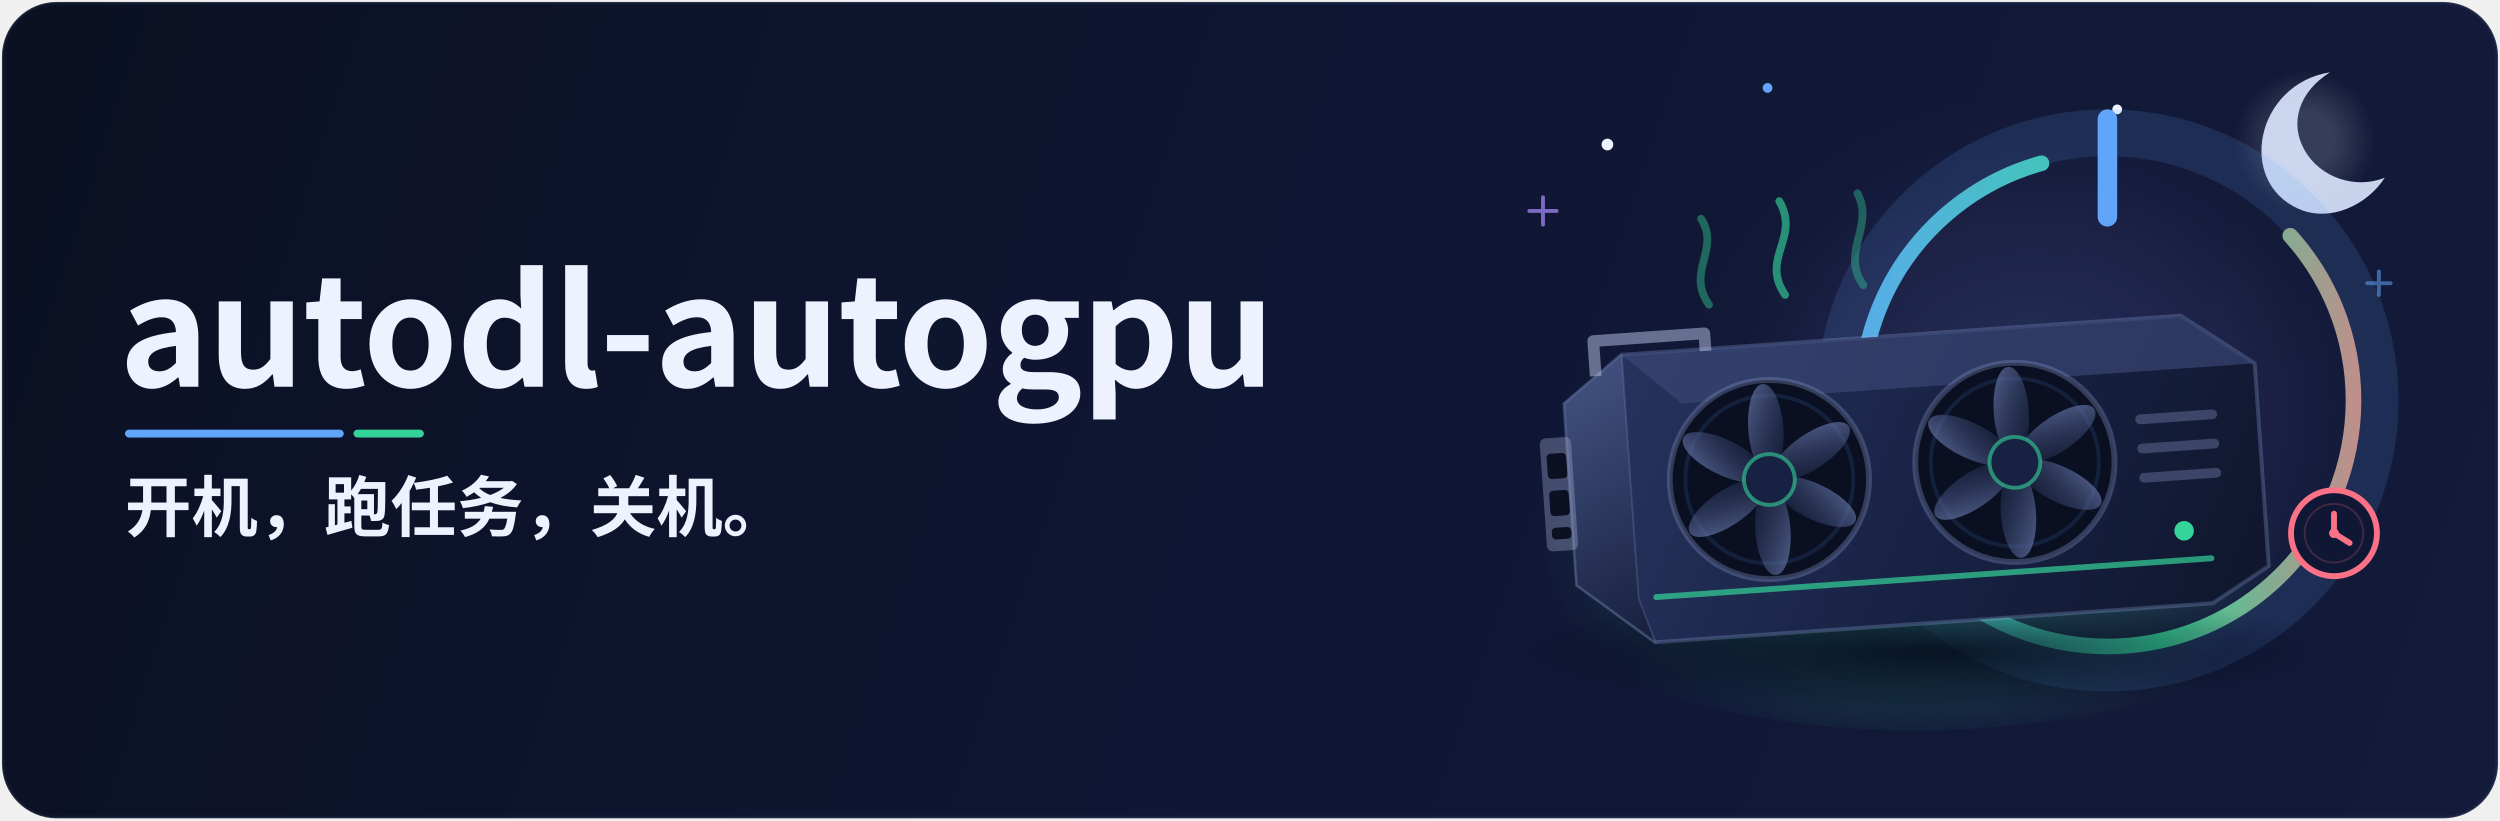
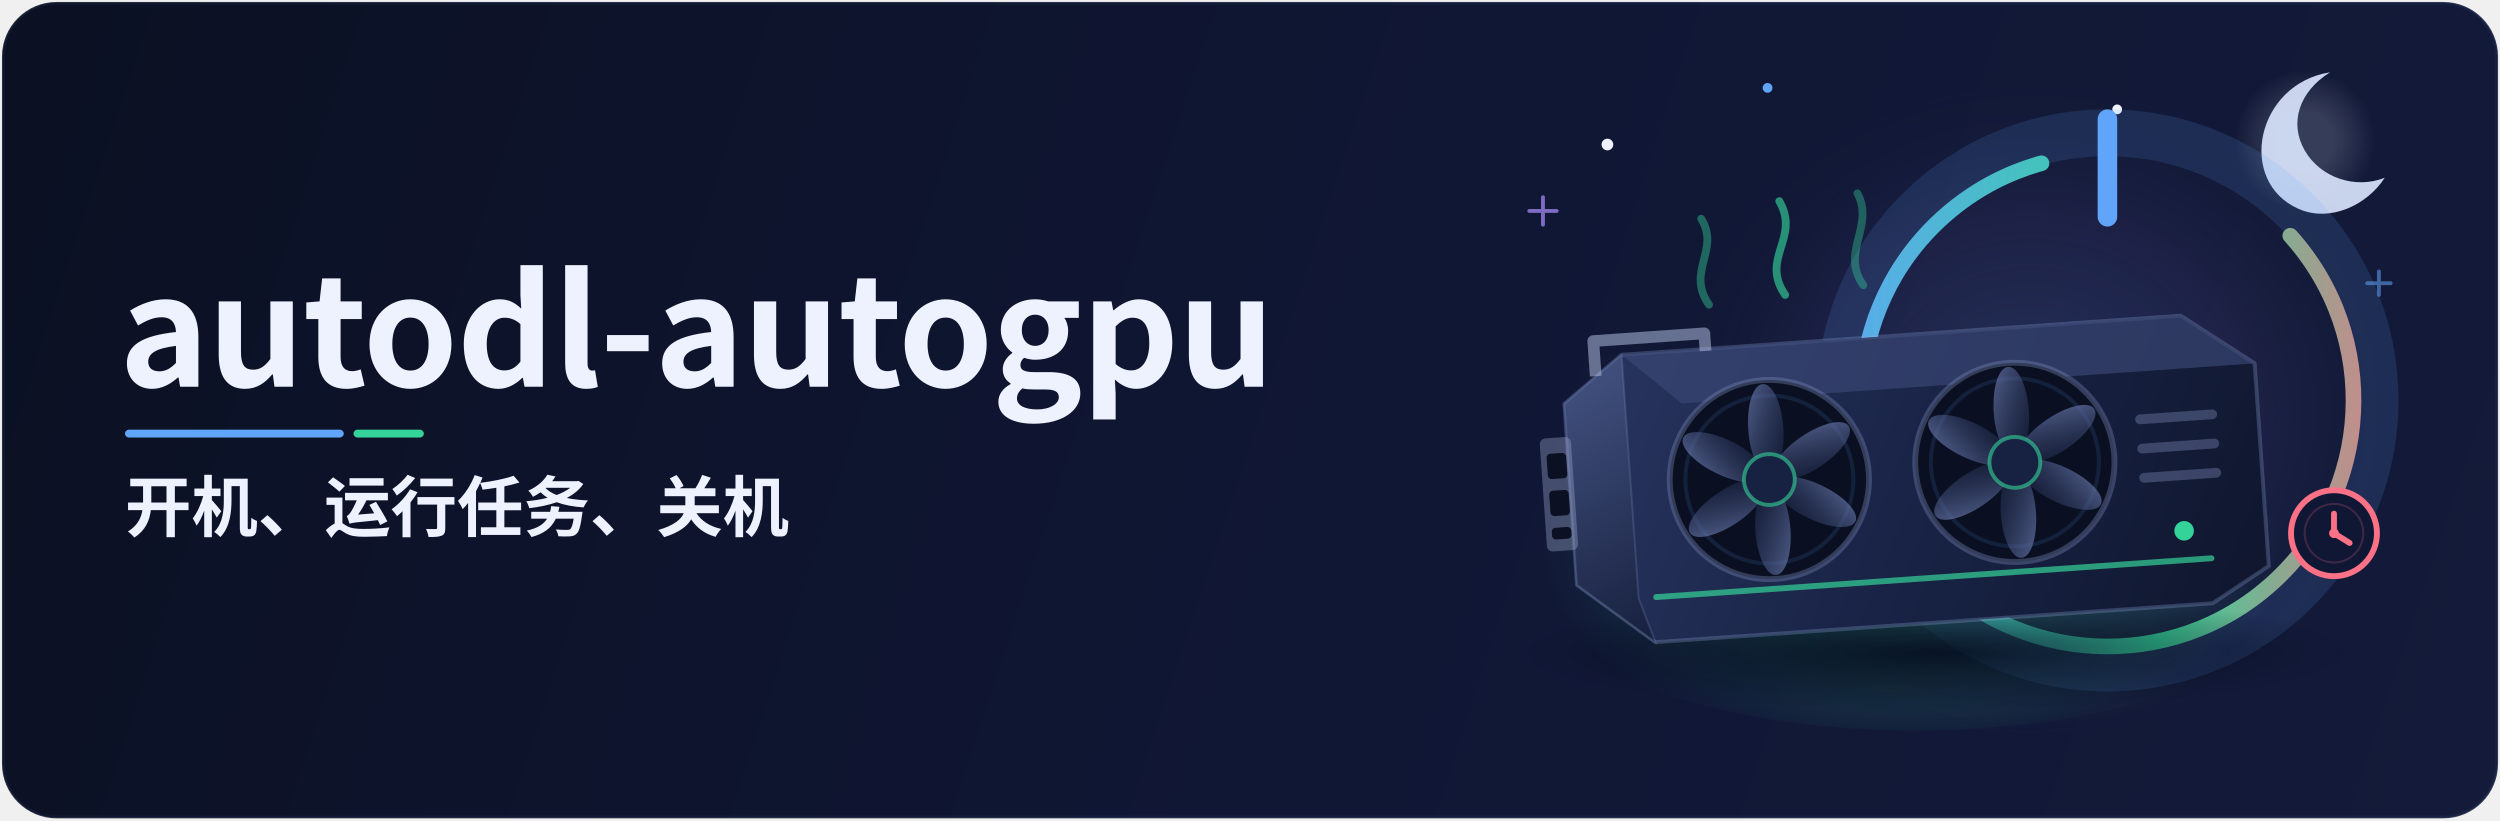
<svg xmlns="http://www.w3.org/2000/svg" width="1280" height="420" viewBox="0 0 1280 420" role="img" aria-labelledby="t d">
  <defs>
    <linearGradient id="bg" x1="0" y1="0" x2="1280" y2="420" gradientUnits="userSpaceOnUse">
      <stop offset="0" stop-color="#0B1022" />
      <stop offset="0.56" stop-color="#101735" />
      <stop offset="1" stop-color="#141B3A" />
    </linearGradient>
    <radialGradient id="skyGlow" cx="0" cy="0" r="1" gradientTransform="translate(1040 210) scale(192 174)" gradientUnits="userSpaceOnUse">
      <stop offset="0" stop-color="#60A5FA" stop-opacity="0.18" />
      <stop offset="0.58" stop-color="#A78BFA" stop-opacity="0.07" />
      <stop offset="1" stop-color="#0B1022" stop-opacity="0" />
    </radialGradient>
    <radialGradient id="runGlow" cx="0" cy="0" r="1" gradientTransform="translate(947 281) rotate(90) scale(104 190)" gradientUnits="userSpaceOnUse">
      <stop offset="0" stop-color="#34D399" stop-opacity="0.42" />
      <stop offset="1" stop-color="#34D399" stop-opacity="0" />
    </radialGradient>
    <radialGradient id="moonGlow" cx="0" cy="0" r="1" gradientTransform="translate(1180 72) scale(36)" gradientUnits="userSpaceOnUse">
      <stop offset="0.42" stop-color="#EEF2FF" stop-opacity="0.16" />
      <stop offset="1" stop-color="#EEF2FF" stop-opacity="0" />
    </radialGradient>
    <radialGradient id="ground" cx="0" cy="0" r="1" gradientTransform="translate(958 334) rotate(90) scale(30 216)" gradientUnits="userSpaceOnUse">
      <stop offset="0" stop-color="#020617" stop-opacity="0.78" />
      <stop offset="1" stop-color="#020617" stop-opacity="0" />
    </radialGradient>
    <linearGradient id="ring" x1="940" y1="84" x2="1178" y2="314" gradientUnits="userSpaceOnUse">
      <stop offset="0" stop-color="#60A5FA" />
      <stop offset="0.58" stop-color="#34D399" />
      <stop offset="1" stop-color="#FB7185" />
    </linearGradient>
    <linearGradient id="card" x1="798" y1="164" x2="1108" y2="316" gradientUnits="userSpaceOnUse">
      <stop offset="0" stop-color="#28345E" />
      <stop offset="0.48" stop-color="#192447" />
      <stop offset="1" stop-color="#10172F" />
    </linearGradient>
    <linearGradient id="edge" x1="774" y1="193" x2="826" y2="306" gradientUnits="userSpaceOnUse">
      <stop offset="0" stop-color="#3E4D7A" />
      <stop offset="1" stop-color="#18213F" />
    </linearGradient>
    <linearGradient id="blade" x1="0" y1="0" x2="1" y2="1">
      <stop offset="0" stop-color="#7081B7" stop-opacity="0.72" />
      <stop offset="1" stop-color="#29365F" stop-opacity="0.28" />
    </linearGradient>
    <style>
      text { font-family: "Segoe UI", "PingFang SC", "Microsoft YaHei", "Noto Sans CJK SC", "Helvetica Neue", Arial, sans-serif; }
      .pulse { animation: breathe 3.8s ease-in-out infinite; }
      .twinkle { animation: twinkle 4.6s ease-in-out infinite; }
      .late { animation-delay: 1.4s; }
      @keyframes breathe { 0%, 100% { opacity: 0.58; } 50% { opacity: 1; } }
      @keyframes twinkle { 0%, 100% { opacity: 0.34; } 50% { opacity: 0.92; } }
      @media (prefers-reduced-motion: reduce) { .pulse, .twinkle { animation: none; } }
    </style>
  </defs>
  <rect x="1" y="1" width="1278" height="418" rx="28" fill="url(#bg)" stroke="#FFFFFF" stroke-opacity="0.13" />
  <rect x="2" y="2" width="1276" height="416" rx="27" fill="none" stroke="#60A5FA" stroke-opacity="0.05" />
  <ellipse cx="1040" cy="210" rx="192" ry="174" fill="url(#skyGlow)" />
  <g font-family="'Segoe UI', 'PingFang SC', 'Microsoft YaHei', 'Noto Sans CJK SC', 'Helvetica Neue', Arial, sans-serif">
    <text x="61" y="198" fill="#EEF2FF" font-family="Segoe UI,Arial,sans-serif" font-size="78" font-weight="800" letter-spacing="-0.8">autodl-autogpu</text>
    <rect x="64" y="220" width="112" height="4" rx="2" fill="#60A5FA" />
    <rect x="181" y="220" width="36" height="4" rx="2" fill="#34D399" />
-     <text x="64" y="272" fill="#EEF2FF" font-family="PingFang SC,Microsoft YaHei,sans-serif" font-size="34" font-weight="600">开机，跑任务，关机。</text>
+     <text x="64" y="272" fill="#EEF2FF" font-family="PingFang SC,Microsoft YaHei,sans-serif" font-size="34" font-weight="600">开机、运行任务、关机</text>
  </g>
  <g>
    <circle class="twinkle" cx="823" cy="74" r="3" fill="#EEF2FF" />
    <circle class="twinkle late" cx="905" cy="45" r="2.5" fill="#60A5FA" />
    <circle class="twinkle" cx="1084" cy="56" r="2.5" fill="#EEF2FF" />
    <path d="M 783 108 H 797 M 790 101 V 115" stroke="#A78BFA" stroke-width="2" stroke-linecap="round" opacity="0.72" />
    <path d="M 1212 145 H 1224 M 1218 139 V 151" stroke="#60A5FA" stroke-width="2" stroke-linecap="round" opacity="0.54" />
    <circle cx="1180" cy="72" r="36" fill="url(#moonGlow)" />
    <path d="M 1193 37 C 1155 43 1145 93 1177 107 C 1193 114 1212 105 1221 91 C 1206 97 1188 91 1180 77 C 1172 63 1177 47 1193 37 Z" fill="#DCE7FF" fill-opacity="0.9" />
  </g>
  <g transform="translate(32 0)">
    <circle cx="1047" cy="205" r="137" fill="none" stroke="#60A5FA" stroke-width="24" stroke-opacity="0.14" />
    <circle cx="1047" cy="205" r="126" fill="none" stroke="url(#ring)" stroke-width="8" stroke-linecap="round" stroke-dasharray="652 140" transform="rotate(-42 1047 205)" />
    <line x1="1047" y1="61" x2="1047" y2="111" stroke="#60A5FA" stroke-width="10" stroke-linecap="round" />
    <circle cx="1163" cy="273" r="22" fill="#101735" stroke="#FB7185" stroke-width="3" />
    <circle cx="1163" cy="273" r="15" fill="none" stroke="#FB7185" stroke-opacity="0.2" />
    <line x1="1163" y1="273" x2="1163" y2="263" stroke="#FB7185" stroke-width="3" stroke-linecap="round" />
    <line x1="1163" y1="273" x2="1171" y2="278" stroke="#FB7185" stroke-width="3" stroke-linecap="round" />
    <circle cx="1163" cy="273" r="2.5" fill="#FB7185" />
  </g>
  <g class="pulse" transform="translate(32 0)">
    <ellipse cx="949" cy="296" rx="198" ry="78" fill="url(#runGlow)" />
    <path d="M 843 156 C 831 139 849 128 839 112" fill="none" stroke="#34D399" stroke-width="4" stroke-linecap="round" opacity="0.42" />
    <path d="M 882 151 C 869 132 890 122 879 103" fill="none" stroke="#34D399" stroke-width="4" stroke-linecap="round" opacity="0.64" />
    <path d="M 922 146 C 910 129 928 116 919 99" fill="none" stroke="#34D399" stroke-width="4" stroke-linecap="round" opacity="0.38" />
  </g>
  <ellipse cx="958" cy="334" rx="216" ry="30" fill="url(#ground)" transform="translate(32 0)" />
  <g transform="translate(32 0) rotate(-4 953 244)">
    <path d="M 772 194 L 803 171 H 1090 L 1126 198 V 302 L 1096 319 H 810 L 772 287 Z" fill="url(#card)" stroke="#91A4DA" stroke-opacity="0.28" stroke-width="2" />
    <path d="M 772 194 L 803 171 V 296 L 810 319 L 772 287 Z" fill="url(#edge)" stroke="#91A4DA" stroke-opacity="0.2" />
    <path d="M 803 171 H 1090 L 1126 198 H 832 Z" fill="#3A4775" fill-opacity="0.68" />
    <path d="M 789 181 V 163 H 846 V 172" fill="none" stroke="#A9B4D6" stroke-width="6" stroke-linejoin="round" opacity="0.56" />
    <rect x="758" y="211" width="16" height="58" rx="3" fill="#A9B4D6" fill-opacity="0.34" />
    <rect x="761" y="219" width="10" height="13" rx="2" fill="#0B1022" />
    <rect x="761" y="238" width="10" height="13" rx="2" fill="#0B1022" />
    <rect x="761" y="257" width="10" height="6" rx="2" fill="#0B1022" />
    <circle cx="874" cy="240" r="51" fill="#0A1022" stroke="#8292C4" stroke-opacity="0.34" stroke-width="3" />
    <circle cx="874" cy="240" r="43" fill="none" stroke="#60A5FA" stroke-opacity="0.12" stroke-width="2" />
    <ellipse cx="874" cy="214" rx="9" ry="23" fill="url(#blade)" />
    <ellipse cx="874" cy="214" rx="9" ry="23" fill="url(#blade)" transform="rotate(60 874 240)" />
    <ellipse cx="874" cy="214" rx="9" ry="23" fill="url(#blade)" transform="rotate(120 874 240)" />
    <ellipse cx="874" cy="214" rx="9" ry="23" fill="url(#blade)" transform="rotate(180 874 240)" />
    <ellipse cx="874" cy="214" rx="9" ry="23" fill="url(#blade)" transform="rotate(240 874 240)" />
    <ellipse cx="874" cy="214" rx="9" ry="23" fill="url(#blade)" transform="rotate(300 874 240)" />
    <circle cx="874" cy="240" r="13" fill="#172141" stroke="#34D399" stroke-opacity="0.6" stroke-width="2" />
    <circle cx="1000" cy="240" r="51" fill="#0A1022" stroke="#8292C4" stroke-opacity="0.34" stroke-width="3" />
    <circle cx="1000" cy="240" r="43" fill="none" stroke="#60A5FA" stroke-opacity="0.12" stroke-width="2" />
    <ellipse cx="1000" cy="214" rx="9" ry="23" fill="url(#blade)" />
    <ellipse cx="1000" cy="214" rx="9" ry="23" fill="url(#blade)" transform="rotate(60 1000 240)" />
    <ellipse cx="1000" cy="214" rx="9" ry="23" fill="url(#blade)" transform="rotate(120 1000 240)" />
    <ellipse cx="1000" cy="214" rx="9" ry="23" fill="url(#blade)" transform="rotate(180 1000 240)" />
    <ellipse cx="1000" cy="214" rx="9" ry="23" fill="url(#blade)" transform="rotate(240 1000 240)" />
    <ellipse cx="1000" cy="214" rx="9" ry="23" fill="url(#blade)" transform="rotate(300 1000 240)" />
    <circle cx="1000" cy="240" r="13" fill="#172141" stroke="#34D399" stroke-opacity="0.6" stroke-width="2" />
    <rect x="1063" y="220" width="42" height="5" rx="2.5" fill="#6F7BA6" fill-opacity="0.45" />
    <rect x="1063" y="235" width="42" height="5" rx="2.5" fill="#6F7BA6" fill-opacity="0.45" />
    <rect x="1063" y="250" width="42" height="5" rx="2.5" fill="#6F7BA6" fill-opacity="0.45" />
    <circle class="pulse" cx="1084" cy="281" r="5" fill="#34D399" />
    <path d="M 812 296 H 1097" fill="none" stroke="#34D399" stroke-width="3" stroke-linecap="round" opacity="0.7" />
  </g>
</svg>
